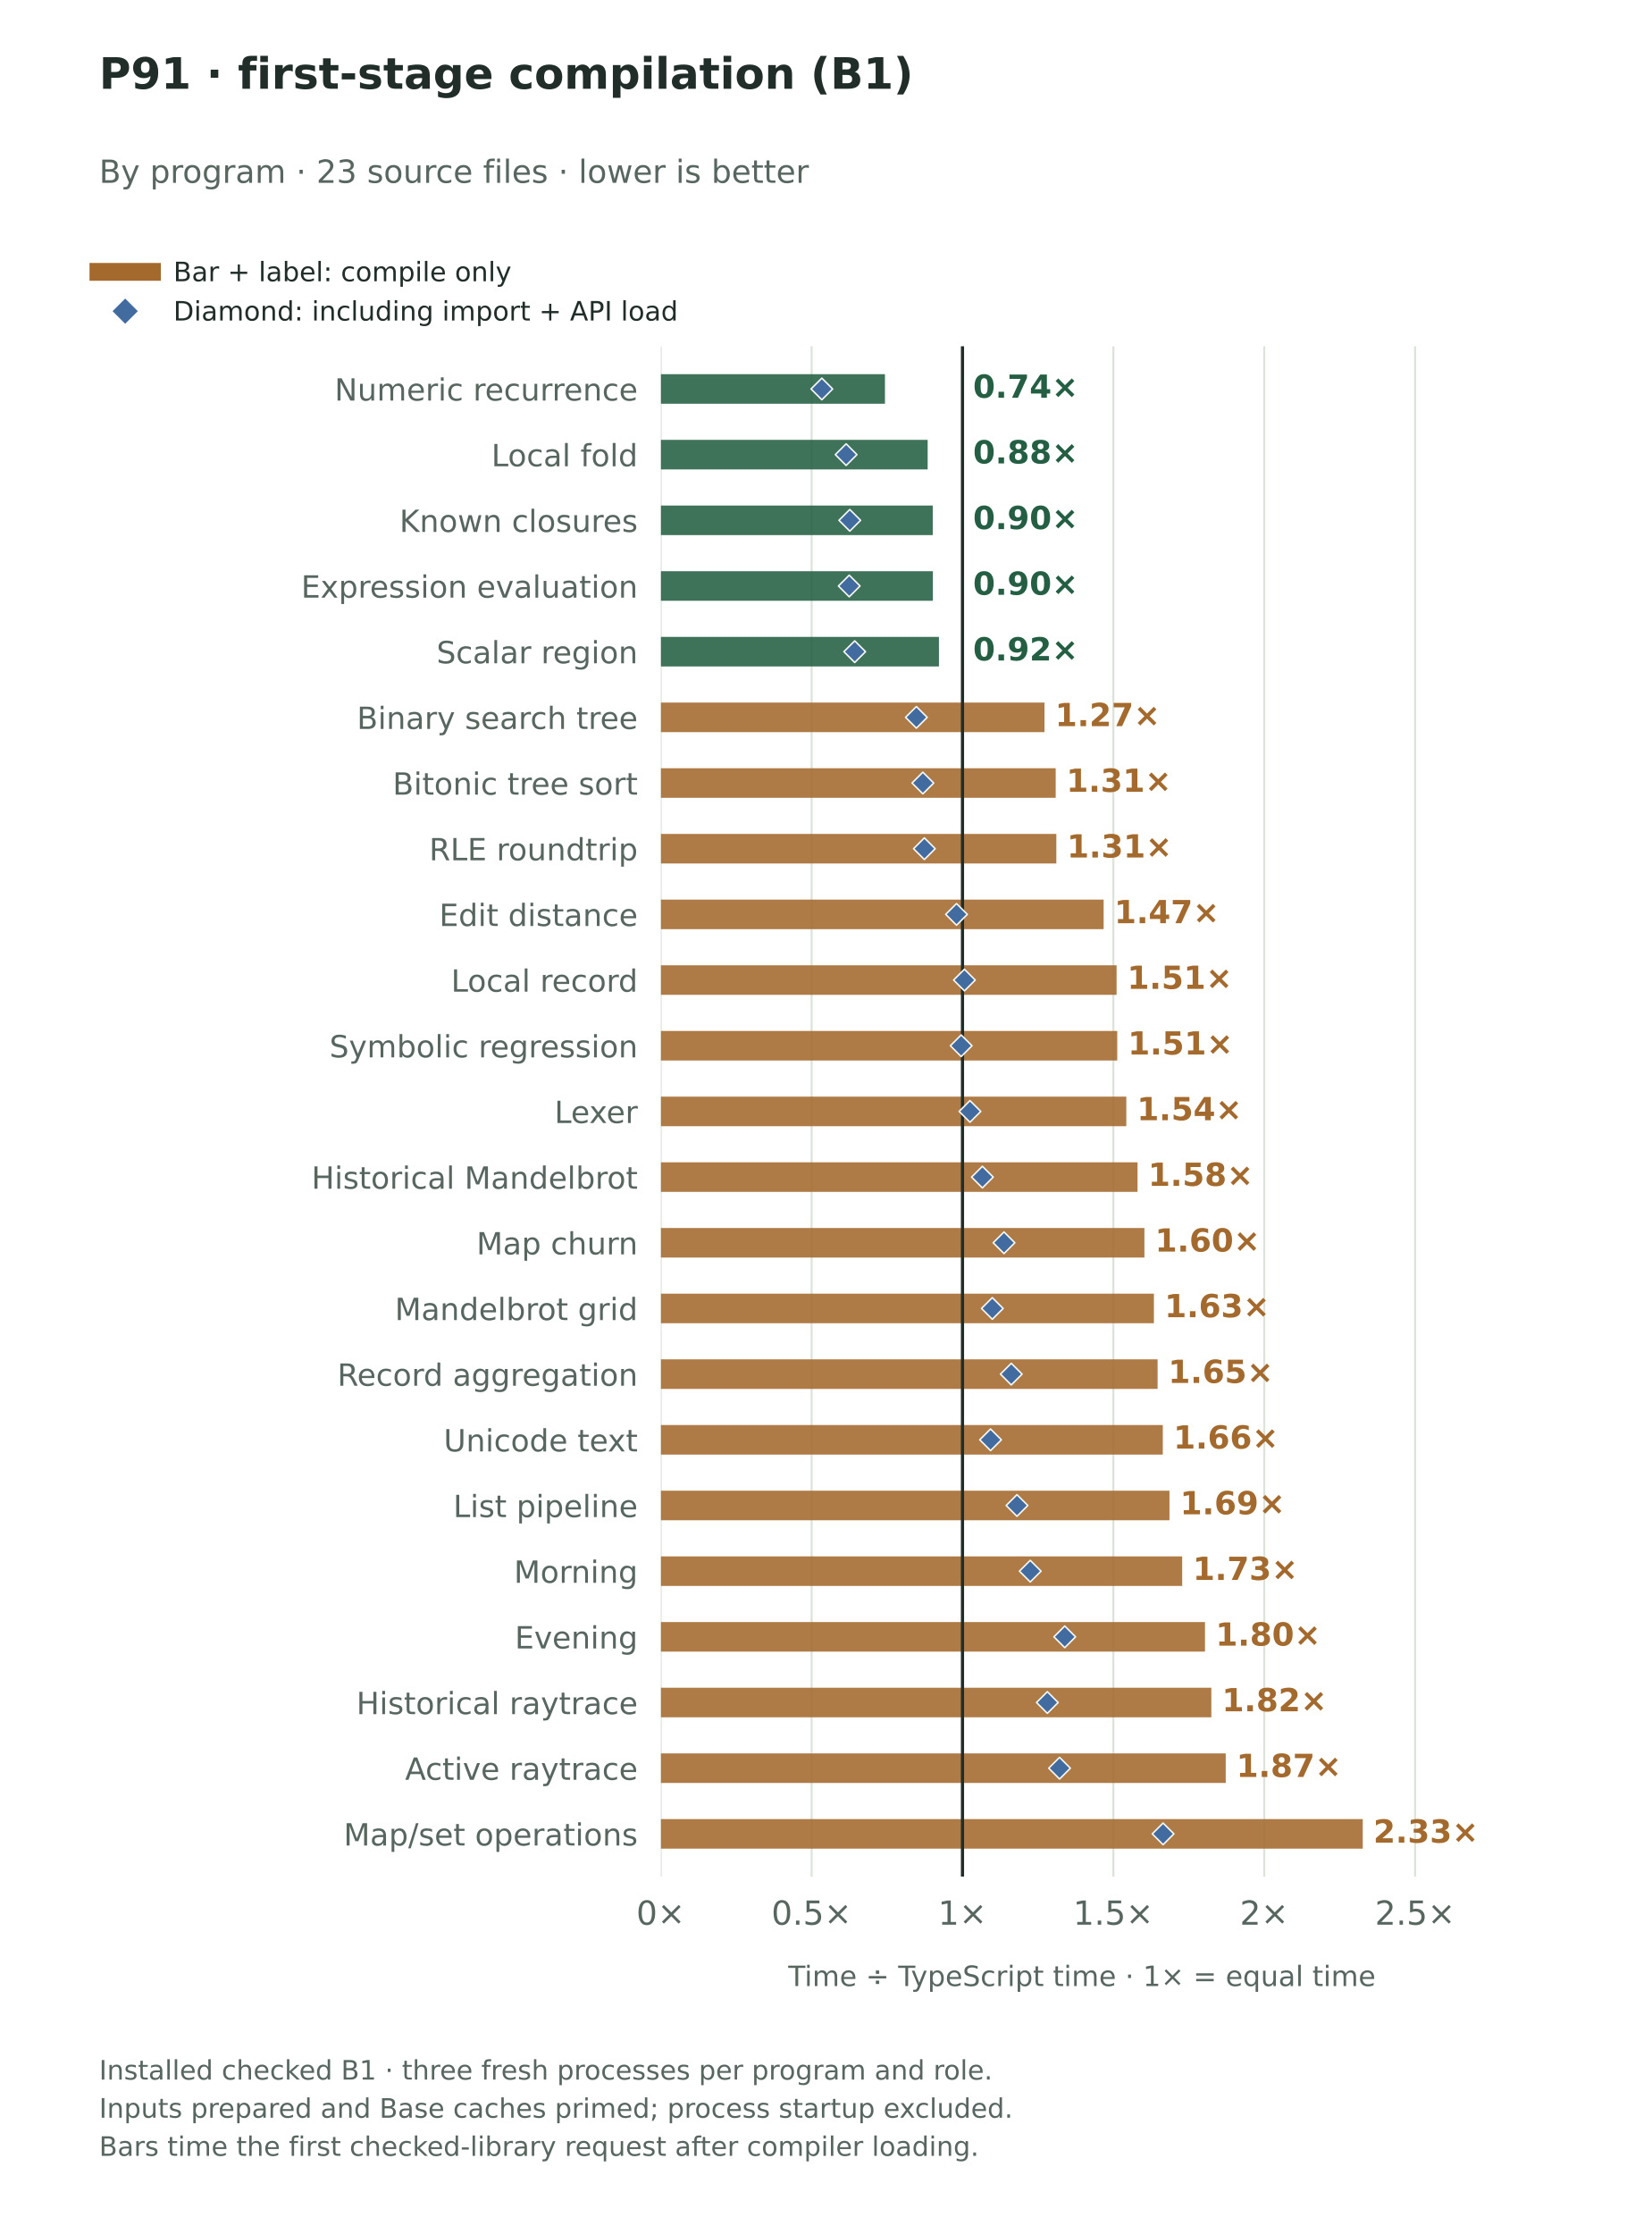
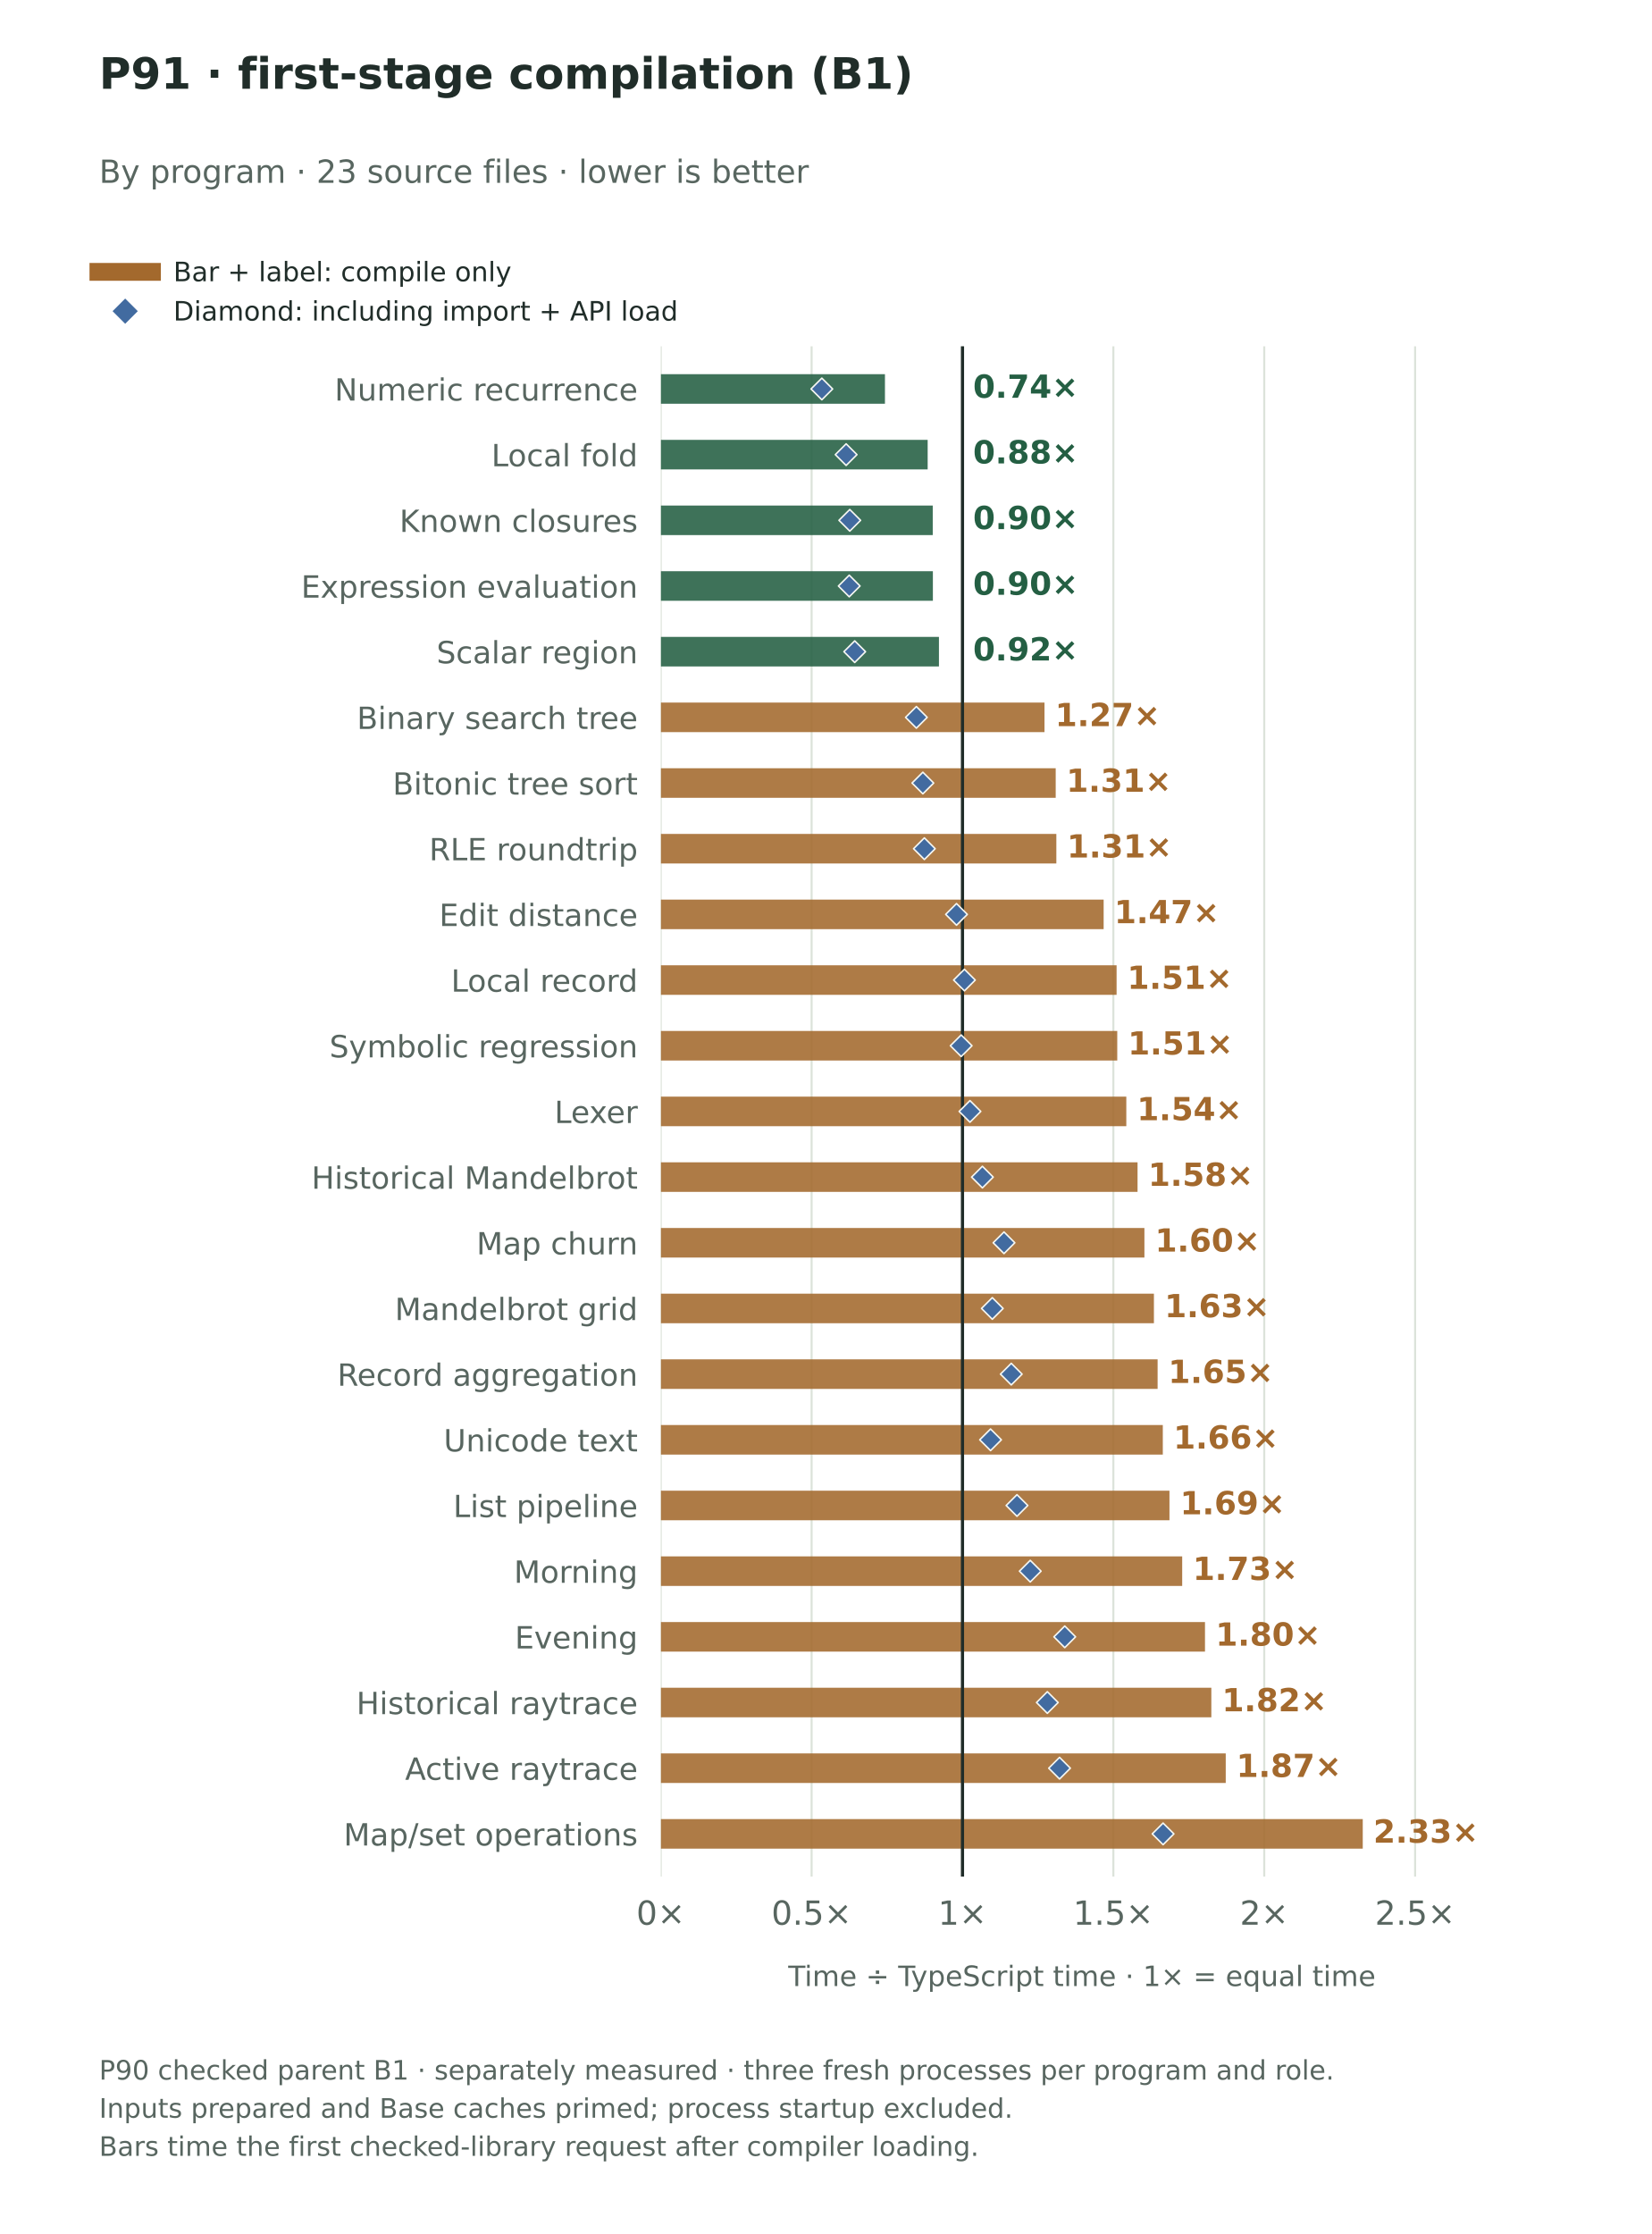
<svg xmlns="http://www.w3.org/2000/svg" xmlns:xlink="http://www.w3.org/1999/xlink" width="648pt" height="876.24pt" viewBox="0 0 648 876.24" version="1.1">
  <defs>
    <style type="text/css">*{stroke-linejoin: round; stroke-linecap: butt}</style>
  </defs>
  <g id="figure_1">
    <g id="patch_1">
      <path d="M 0 876.24  L 648 876.24  L 648 0  L 0 0  L 0 876.24  z " style="fill: none" />
    </g>
    <g id="axes_1">
      <g id="patch_2">
        <path d="M 259.2 736.042  L 589.68 736.042  L 589.68 135.817  L 259.2 135.817  L 259.2 736.042  z " style="fill: none" />
      </g>
      <g id="matplotlib.axis_1">
        <g id="xtick_1">
          <g id="line2d_1">
            <path d="M 259.2 736.042  L 259.2 135.817  " clip-path="url(#p5356287017)" style="fill: none; stroke: #dce3da; stroke-width: 0.8; stroke-linecap: square" />
          </g>
          <g id="line2d_2" />
          <g id="text_1">
            <text style="fill: #586660; font: 13px 'DejaVu Sans'; text-anchor: middle" x="259.2" y="754.92" transform="rotate(-0 259.2 754.9196)">0×</text>
          </g>
        </g>
        <g id="xtick_2">
          <g id="line2d_3">
            <path d="M 318.388 736.042  L 318.388 135.817  " clip-path="url(#p5356287017)" style="fill: none; stroke: #dce3da; stroke-width: 0.8; stroke-linecap: square" />
          </g>
          <g id="line2d_4" />
          <g id="text_2">
            <text style="fill: #586660; font: 13px 'DejaVu Sans'; text-anchor: middle" x="318.388" y="754.92" transform="rotate(-0 318.3879 754.9196)">0.5×</text>
          </g>
        </g>
        <g id="xtick_3">
          <g id="line2d_5">
            <path d="M 377.576 736.042  L 377.576 135.817  " clip-path="url(#p5356287017)" style="fill: none; stroke: #dce3da; stroke-width: 0.8; stroke-linecap: square" />
          </g>
          <g id="line2d_6" />
          <g id="text_3">
            <text style="fill: #586660; font: 13px 'DejaVu Sans'; text-anchor: middle" x="377.576" y="754.92" transform="rotate(-0 377.5758 754.9196)">1×</text>
          </g>
        </g>
        <g id="xtick_4">
          <g id="line2d_7">
            <path d="M 436.764 736.042  L 436.764 135.817  " clip-path="url(#p5356287017)" style="fill: none; stroke: #dce3da; stroke-width: 0.8; stroke-linecap: square" />
          </g>
          <g id="line2d_8" />
          <g id="text_4">
            <text style="fill: #586660; font: 13px 'DejaVu Sans'; text-anchor: middle" x="436.764" y="754.92" transform="rotate(-0 436.7636 754.9196)">1.5×</text>
          </g>
        </g>
        <g id="xtick_5">
          <g id="line2d_9">
            <path d="M 495.952 736.042  L 495.952 135.817  " clip-path="url(#p5356287017)" style="fill: none; stroke: #dce3da; stroke-width: 0.8; stroke-linecap: square" />
          </g>
          <g id="line2d_10" />
          <g id="text_5">
            <text style="fill: #586660; font: 13px 'DejaVu Sans'; text-anchor: middle" x="495.952" y="754.92" transform="rotate(-0 495.9515 754.9196)">2×</text>
          </g>
        </g>
        <g id="xtick_6">
          <g id="line2d_11">
            <path d="M 555.139 736.042  L 555.139 135.817  " clip-path="url(#p5356287017)" style="fill: none; stroke: #dce3da; stroke-width: 0.8; stroke-linecap: square" />
          </g>
          <g id="line2d_12" />
          <g id="text_6">
            <text style="fill: #586660; font: 13px 'DejaVu Sans'; text-anchor: middle" x="555.139" y="754.92" transform="rotate(-0 555.1394 754.9196)">2.5×</text>
          </g>
        </g>
        <g id="text_7">
          <text style="fill: #586660; font: 11px 'DejaVu Sans'; text-anchor: middle" x="424.44" y="778.981" transform="rotate(-0 424.44 778.9814)">Time ÷ TypeScript time · 1× = equal time</text>
        </g>
      </g>
      <g id="matplotlib.axis_2">
        <g id="ytick_1">
          <g id="line2d_13" />
          <g id="text_8">
            <text style="fill: #586660; font: 12px 'DejaVu Sans'; text-anchor: end" x="250.2" y="157.121" transform="rotate(-0 250.2 157.1207)">Numeric recurrence</text>
          </g>
        </g>
        <g id="ytick_2">
          <g id="line2d_14" />
          <g id="text_9">
            <text style="fill: #586660; font: 12px 'DejaVu Sans'; text-anchor: end" x="250.2" y="182.881" transform="rotate(-0 250.2 182.8814)">Local fold</text>
          </g>
        </g>
        <g id="ytick_3">
          <g id="line2d_15" />
          <g id="text_10">
            <text style="fill: #586660; font: 12px 'DejaVu Sans'; text-anchor: end" x="250.2" y="208.642" transform="rotate(-0 250.2 208.6421)">Known closures</text>
          </g>
        </g>
        <g id="ytick_4">
          <g id="line2d_16" />
          <g id="text_11">
            <text style="fill: #586660; font: 12px 'DejaVu Sans'; text-anchor: end" x="250.2" y="234.403" transform="rotate(-0 250.2 234.4028)">Expression evaluation</text>
          </g>
        </g>
        <g id="ytick_5">
          <g id="line2d_17" />
          <g id="text_12">
            <text style="fill: #586660; font: 12px 'DejaVu Sans'; text-anchor: end" x="250.2" y="260.164" transform="rotate(-0 250.2 260.1635)">Scalar region</text>
          </g>
        </g>
        <g id="ytick_6">
          <g id="line2d_18" />
          <g id="text_13">
            <text style="fill: #586660; font: 12px 'DejaVu Sans'; text-anchor: end" x="250.2" y="285.924" transform="rotate(-0 250.2 285.9242)">Binary search tree</text>
          </g>
        </g>
        <g id="ytick_7">
          <g id="line2d_19" />
          <g id="text_14">
            <text style="fill: #586660; font: 12px 'DejaVu Sans'; text-anchor: end" x="250.2" y="311.685" transform="rotate(-0 250.2 311.6849)">Bitonic tree sort</text>
          </g>
        </g>
        <g id="ytick_8">
          <g id="line2d_20" />
          <g id="text_15">
            <text style="fill: #586660; font: 12px 'DejaVu Sans'; text-anchor: end" x="250.2" y="337.446" transform="rotate(-0 250.2 337.4456)">RLE roundtrip</text>
          </g>
        </g>
        <g id="ytick_9">
          <g id="line2d_21" />
          <g id="text_16">
            <text style="fill: #586660; font: 12px 'DejaVu Sans'; text-anchor: end" x="250.2" y="363.206" transform="rotate(-0 250.2 363.2064)">Edit distance</text>
          </g>
        </g>
        <g id="ytick_10">
          <g id="line2d_22" />
          <g id="text_17">
            <text style="fill: #586660; font: 12px 'DejaVu Sans'; text-anchor: end" x="250.2" y="388.967" transform="rotate(-0 250.2 388.9671)">Local record</text>
          </g>
        </g>
        <g id="ytick_11">
          <g id="line2d_23" />
          <g id="text_18">
            <text style="fill: #586660; font: 12px 'DejaVu Sans'; text-anchor: end" x="250.2" y="414.728" transform="rotate(-0 250.2 414.7278)">Symbolic regression</text>
          </g>
        </g>
        <g id="ytick_12">
          <g id="line2d_24" />
          <g id="text_19">
            <text style="fill: #586660; font: 12px 'DejaVu Sans'; text-anchor: end" x="250.2" y="440.488" transform="rotate(-0 250.2 440.4885)">Lexer</text>
          </g>
        </g>
        <g id="ytick_13">
          <g id="line2d_25" />
          <g id="text_20">
            <text style="fill: #586660; font: 12px 'DejaVu Sans'; text-anchor: end" x="250.2" y="466.249" transform="rotate(-0 250.2 466.2492)">Historical Mandelbrot</text>
          </g>
        </g>
        <g id="ytick_14">
          <g id="line2d_26" />
          <g id="text_21">
            <text style="fill: #586660; font: 12px 'DejaVu Sans'; text-anchor: end" x="250.2" y="492.01" transform="rotate(-0 250.2 492.0099)">Map churn</text>
          </g>
        </g>
        <g id="ytick_15">
          <g id="line2d_27" />
          <g id="text_22">
            <text style="fill: #586660; font: 12px 'DejaVu Sans'; text-anchor: end" x="250.2" y="517.771" transform="rotate(-0 250.2 517.7706)">Mandelbrot grid</text>
          </g>
        </g>
        <g id="ytick_16">
          <g id="line2d_28" />
          <g id="text_23">
            <text style="fill: #586660; font: 12px 'DejaVu Sans'; text-anchor: end" x="250.2" y="543.531" transform="rotate(-0 250.2 543.5313)">Record aggregation</text>
          </g>
        </g>
        <g id="ytick_17">
          <g id="line2d_29" />
          <g id="text_24">
            <text style="fill: #586660; font: 12px 'DejaVu Sans'; text-anchor: end" x="250.2" y="569.292" transform="rotate(-0 250.2 569.292)">Unicode text</text>
          </g>
        </g>
        <g id="ytick_18">
          <g id="line2d_30" />
          <g id="text_25">
            <text style="fill: #586660; font: 12px 'DejaVu Sans'; text-anchor: end" x="250.2" y="595.053" transform="rotate(-0 250.2 595.0527)">List pipeline</text>
          </g>
        </g>
        <g id="ytick_19">
          <g id="line2d_31" />
          <g id="text_26">
            <text style="fill: #586660; font: 12px 'DejaVu Sans'; text-anchor: end" x="250.2" y="620.813" transform="rotate(-0 250.2 620.8134)">Morning</text>
          </g>
        </g>
        <g id="ytick_20">
          <g id="line2d_32" />
          <g id="text_27">
            <text style="fill: #586660; font: 12px 'DejaVu Sans'; text-anchor: end" x="250.2" y="646.574" transform="rotate(-0 250.2 646.5741)">Evening</text>
          </g>
        </g>
        <g id="ytick_21">
          <g id="line2d_33" />
          <g id="text_28">
            <text style="fill: #586660; font: 12px 'DejaVu Sans'; text-anchor: end" x="250.2" y="672.335" transform="rotate(-0 250.2 672.3348)">Historical raytrace</text>
          </g>
        </g>
        <g id="ytick_22">
          <g id="line2d_34" />
          <g id="text_29">
            <text style="fill: #586660; font: 12px 'DejaVu Sans'; text-anchor: end" x="250.2" y="698.096" transform="rotate(-0 250.2 698.0955)">Active raytrace</text>
          </g>
        </g>
        <g id="ytick_23">
          <g id="line2d_35" />
          <g id="text_30">
            <text style="fill: #586660; font: 12px 'DejaVu Sans'; text-anchor: end" x="250.2" y="723.856" transform="rotate(-0 250.2 723.8562)">Map/set operations</text>
          </g>
        </g>
      </g>
      <g id="patch_3">
        <path d="M 259.2 146.765  L 347.161 146.765  L 347.161 158.358  L 259.2 158.358  z " clip-path="url(#p5356287017)" style="fill: #245f43; opacity: 0.88" />
      </g>
      <g id="patch_4">
        <path d="M 259.2 172.526  L 363.917 172.526  L 363.917 184.119  L 259.2 184.119  z " clip-path="url(#p5356287017)" style="fill: #245f43; opacity: 0.88" />
      </g>
      <g id="patch_5">
        <path d="M 259.2 198.287  L 365.908 198.287  L 365.908 209.879  L 259.2 209.879  z " clip-path="url(#p5356287017)" style="fill: #245f43; opacity: 0.88" />
      </g>
      <g id="patch_6">
        <path d="M 259.2 224.048  L 365.963 224.048  L 365.963 235.64  L 259.2 235.64  z " clip-path="url(#p5356287017)" style="fill: #245f43; opacity: 0.88" />
      </g>
      <g id="patch_7">
        <path d="M 259.2 249.808  L 368.34 249.808  L 368.34 261.401  L 259.2 261.401  z " clip-path="url(#p5356287017)" style="fill: #245f43; opacity: 0.88" />
      </g>
      <g id="patch_8">
        <path d="M 259.2 275.569  L 409.746 275.569  L 409.746 287.161  L 259.2 287.161  z " clip-path="url(#p5356287017)" style="fill: #a3692d; opacity: 0.88" />
      </g>
      <g id="patch_9">
        <path d="M 259.2 301.33  L 414.144 301.33  L 414.144 312.922  L 259.2 312.922  z " clip-path="url(#p5356287017)" style="fill: #a3692d; opacity: 0.88" />
      </g>
      <g id="patch_10">
        <path d="M 259.2 327.09  L 414.394 327.09  L 414.394 338.683  L 259.2 338.683  z " clip-path="url(#p5356287017)" style="fill: #a3692d; opacity: 0.88" />
      </g>
      <g id="patch_11">
        <path d="M 259.2 352.851  L 432.949 352.851  L 432.949 364.443  L 259.2 364.443  z " clip-path="url(#p5356287017)" style="fill: #a3692d; opacity: 0.88" />
      </g>
      <g id="patch_12">
        <path d="M 259.2 378.612  L 438.032 378.612  L 438.032 390.204  L 259.2 390.204  z " clip-path="url(#p5356287017)" style="fill: #a3692d; opacity: 0.88" />
      </g>
      <g id="patch_13">
        <path d="M 259.2 404.373  L 438.291 404.373  L 438.291 415.965  L 259.2 415.965  z " clip-path="url(#p5356287017)" style="fill: #a3692d; opacity: 0.88" />
      </g>
      <g id="patch_14">
        <path d="M 259.2 430.133  L 441.842 430.133  L 441.842 441.726  L 259.2 441.726  z " clip-path="url(#p5356287017)" style="fill: #a3692d; opacity: 0.88" />
      </g>
      <g id="patch_15">
        <path d="M 259.2 455.894  L 446.251 455.894  L 446.251 467.486  L 259.2 467.486  z " clip-path="url(#p5356287017)" style="fill: #a3692d; opacity: 0.88" />
      </g>
      <g id="patch_16">
        <path d="M 259.2 481.655  L 448.941 481.655  L 448.941 493.247  L 259.2 493.247  z " clip-path="url(#p5356287017)" style="fill: #a3692d; opacity: 0.88" />
      </g>
      <g id="patch_17">
        <path d="M 259.2 507.415  L 452.674 507.415  L 452.674 519.008  L 259.2 519.008  z " clip-path="url(#p5356287017)" style="fill: #a3692d; opacity: 0.88" />
      </g>
      <g id="patch_18">
        <path d="M 259.2 533.176  L 454.12 533.176  L 454.12 544.768  L 259.2 544.768  z " clip-path="url(#p5356287017)" style="fill: #a3692d; opacity: 0.88" />
      </g>
      <g id="patch_19">
        <path d="M 259.2 558.937  L 456.16 558.937  L 456.16 570.529  L 259.2 570.529  z " clip-path="url(#p5356287017)" style="fill: #a3692d; opacity: 0.88" />
      </g>
      <g id="patch_20">
        <path d="M 259.2 584.697  L 458.772 584.697  L 458.772 596.29  L 259.2 596.29  z " clip-path="url(#p5356287017)" style="fill: #a3692d; opacity: 0.88" />
      </g>
      <g id="patch_21">
        <path d="M 259.2 610.458  L 463.764 610.458  L 463.764 622.05  L 259.2 622.05  z " clip-path="url(#p5356287017)" style="fill: #a3692d; opacity: 0.88" />
      </g>
      <g id="patch_22">
        <path d="M 259.2 636.219  L 472.707 636.219  L 472.707 647.811  L 259.2 647.811  z " clip-path="url(#p5356287017)" style="fill: #a3692d; opacity: 0.88" />
      </g>
      <g id="patch_23">
        <path d="M 259.2 661.98  L 475.197 661.98  L 475.197 673.572  L 259.2 673.572  z " clip-path="url(#p5356287017)" style="fill: #a3692d; opacity: 0.88" />
      </g>
      <g id="patch_24">
        <path d="M 259.2 687.74  L 480.846 687.74  L 480.846 699.333  L 259.2 699.333  z " clip-path="url(#p5356287017)" style="fill: #a3692d; opacity: 0.88" />
      </g>
      <g id="patch_25">
        <path d="M 259.2 713.501  L 534.6 713.501  L 534.6 725.093  L 259.2 725.093  z " clip-path="url(#p5356287017)" style="fill: #a3692d; opacity: 0.88" />
      </g>
      <g id="line2d_36">
        <path d="M 377.576 736.042  L 377.576 135.817  " clip-path="url(#p5356287017)" style="fill: none; stroke: #202d29; stroke-width: 1.25; stroke-linecap: square" />
      </g>
      <g id="text_31">
        <text style="fill: #245f43; font: 700 12.5px 'DejaVu Sans'; text-anchor: start" x="381.719" y="156.011" transform="rotate(-0 381.7189 156.0109)">0.74×</text>
      </g>
      <g id="text_32">
        <text style="fill: #245f43; font: 700 12.5px 'DejaVu Sans'; text-anchor: start" x="381.719" y="181.772" transform="rotate(-0 381.7189 181.7716)">0.88×</text>
      </g>
      <g id="text_33">
        <text style="fill: #245f43; font: 700 12.5px 'DejaVu Sans'; text-anchor: start" x="381.719" y="207.532" transform="rotate(-0 381.7189 207.5323)">0.90×</text>
      </g>
      <g id="text_34">
        <text style="fill: #245f43; font: 700 12.5px 'DejaVu Sans'; text-anchor: start" x="381.719" y="233.293" transform="rotate(-0 381.7189 233.293)">0.90×</text>
      </g>
      <g id="text_35">
        <text style="fill: #245f43; font: 700 12.5px 'DejaVu Sans'; text-anchor: start" x="381.719" y="259.054" transform="rotate(-0 381.7189 259.0537)">0.92×</text>
      </g>
      <g id="text_36">
        <text style="fill: #a3692d; font: 700 12.5px 'DejaVu Sans'; text-anchor: start" x="413.889" y="284.814" transform="rotate(-0 413.8893 284.8144)">1.27×</text>
      </g>
      <g id="text_37">
        <text style="fill: #a3692d; font: 700 12.5px 'DejaVu Sans'; text-anchor: start" x="418.287" y="310.575" transform="rotate(-0 418.287 310.5751)">1.31×</text>
      </g>
      <g id="text_38">
        <text style="fill: #a3692d; font: 700 12.5px 'DejaVu Sans'; text-anchor: start" x="418.537" y="336.336" transform="rotate(-0 418.5374 336.3358)">1.31×</text>
      </g>
      <g id="text_39">
        <text style="fill: #a3692d; font: 700 12.5px 'DejaVu Sans'; text-anchor: start" x="437.092" y="362.097" transform="rotate(-0 437.0917 362.0965)">1.47×</text>
      </g>
      <g id="text_40">
        <text style="fill: #a3692d; font: 700 12.5px 'DejaVu Sans'; text-anchor: start" x="442.175" y="387.857" transform="rotate(-0 442.1753 387.8572)">1.51×</text>
      </g>
      <g id="text_41">
        <text style="fill: #a3692d; font: 700 12.5px 'DejaVu Sans'; text-anchor: start" x="442.434" y="413.618" transform="rotate(-0 442.4338 413.6179)">1.51×</text>
      </g>
      <g id="text_42">
        <text style="fill: #a3692d; font: 700 12.5px 'DejaVu Sans'; text-anchor: start" x="445.985" y="439.379" transform="rotate(-0 445.9854 439.3786)">1.54×</text>
      </g>
      <g id="text_43">
        <text style="fill: #a3692d; font: 700 12.5px 'DejaVu Sans'; text-anchor: start" x="450.394" y="465.139" transform="rotate(-0 450.3941 465.1393)">1.58×</text>
      </g>
      <g id="text_44">
        <text style="fill: #a3692d; font: 700 12.5px 'DejaVu Sans'; text-anchor: start" x="453.084" y="490.9" transform="rotate(-0 453.0844 490.9)">1.60×</text>
      </g>
      <g id="text_45">
        <text style="fill: #a3692d; font: 700 12.5px 'DejaVu Sans'; text-anchor: start" x="456.817" y="516.661" transform="rotate(-0 456.817 516.6607)">1.63×</text>
      </g>
      <g id="text_46">
        <text style="fill: #a3692d; font: 700 12.5px 'DejaVu Sans'; text-anchor: start" x="458.263" y="542.421" transform="rotate(-0 458.2629 542.4214)">1.65×</text>
      </g>
      <g id="text_47">
        <text style="fill: #a3692d; font: 700 12.5px 'DejaVu Sans'; text-anchor: start" x="460.303" y="568.182" transform="rotate(-0 460.3034 568.1821)">1.66×</text>
      </g>
      <g id="text_48">
        <text style="fill: #a3692d; font: 700 12.5px 'DejaVu Sans'; text-anchor: start" x="462.915" y="593.943" transform="rotate(-0 462.915 593.9428)">1.69×</text>
      </g>
      <g id="text_49">
        <text style="fill: #a3692d; font: 700 12.5px 'DejaVu Sans'; text-anchor: start" x="467.907" y="619.704" transform="rotate(-0 467.907 619.7035)">1.73×</text>
      </g>
      <g id="text_50">
        <text style="fill: #a3692d; font: 700 12.5px 'DejaVu Sans'; text-anchor: start" x="476.85" y="645.464" transform="rotate(-0 476.85 645.4642)">1.80×</text>
      </g>
      <g id="text_51">
        <text style="fill: #a3692d; font: 700 12.5px 'DejaVu Sans'; text-anchor: start" x="479.34" y="671.225" transform="rotate(-0 479.3403 671.225)">1.82×</text>
      </g>
      <g id="text_52">
        <text style="fill: #a3692d; font: 700 12.5px 'DejaVu Sans'; text-anchor: start" x="484.99" y="696.986" transform="rotate(-0 484.9895 696.9857)">1.87×</text>
      </g>
      <g id="text_53">
        <text style="fill: #a3692d; font: 700 12.5px 'DejaVu Sans'; text-anchor: start" x="538.743" y="722.746" transform="rotate(-0 538.7432 722.7464)">2.33×</text>
      </g>
      <g id="PathCollection_1">
        <defs>
          <path id="ma99427a949" d="M -0 4.243  L 4.243 0  L 0 -4.243  L -4.243 -0  z " style="stroke: #f6f7f2; stroke-width: 0.6" />
        </defs>
        <g clip-path="url(#p5356287017)">
          <use xlink:href="#ma99427a949" x="322.401" y="152.562" style="fill: #426ba0; stroke: #f6f7f2; stroke-width: 0.6" />
          <use xlink:href="#ma99427a949" x="331.935" y="178.322" style="fill: #426ba0; stroke: #f6f7f2; stroke-width: 0.6" />
          <use xlink:href="#ma99427a949" x="333.361" y="204.083" style="fill: #426ba0; stroke: #f6f7f2; stroke-width: 0.6" />
          <use xlink:href="#ma99427a949" x="333.148" y="229.844" style="fill: #426ba0; stroke: #f6f7f2; stroke-width: 0.6" />
          <use xlink:href="#ma99427a949" x="335.297" y="255.604" style="fill: #426ba0; stroke: #f6f7f2; stroke-width: 0.6" />
          <use xlink:href="#ma99427a949" x="359.491" y="281.365" style="fill: #426ba0; stroke: #f6f7f2; stroke-width: 0.6" />
          <use xlink:href="#ma99427a949" x="362.029" y="307.126" style="fill: #426ba0; stroke: #f6f7f2; stroke-width: 0.6" />
          <use xlink:href="#ma99427a949" x="362.623" y="332.887" style="fill: #426ba0; stroke: #f6f7f2; stroke-width: 0.6" />
          <use xlink:href="#ma99427a949" x="375.232" y="358.647" style="fill: #426ba0; stroke: #f6f7f2; stroke-width: 0.6" />
          <use xlink:href="#ma99427a949" x="378.336" y="384.408" style="fill: #426ba0; stroke: #f6f7f2; stroke-width: 0.6" />
          <use xlink:href="#ma99427a949" x="377.066" y="410.169" style="fill: #426ba0; stroke: #f6f7f2; stroke-width: 0.6" />
          <use xlink:href="#ma99427a949" x="380.507" y="435.929" style="fill: #426ba0; stroke: #f6f7f2; stroke-width: 0.6" />
          <use xlink:href="#ma99427a949" x="385.385" y="461.69" style="fill: #426ba0; stroke: #f6f7f2; stroke-width: 0.6" />
          <use xlink:href="#ma99427a949" x="393.861" y="487.451" style="fill: #426ba0; stroke: #f6f7f2; stroke-width: 0.6" />
          <use xlink:href="#ma99427a949" x="389.277" y="513.212" style="fill: #426ba0; stroke: #f6f7f2; stroke-width: 0.6" />
          <use xlink:href="#ma99427a949" x="396.713" y="538.972" style="fill: #426ba0; stroke: #f6f7f2; stroke-width: 0.6" />
          <use xlink:href="#ma99427a949" x="388.586" y="564.733" style="fill: #426ba0; stroke: #f6f7f2; stroke-width: 0.6" />
          <use xlink:href="#ma99427a949" x="398.952" y="590.494" style="fill: #426ba0; stroke: #f6f7f2; stroke-width: 0.6" />
          <use xlink:href="#ma99427a949" x="404.157" y="616.254" style="fill: #426ba0; stroke: #f6f7f2; stroke-width: 0.6" />
          <use xlink:href="#ma99427a949" x="417.69" y="642.015" style="fill: #426ba0; stroke: #f6f7f2; stroke-width: 0.6" />
          <use xlink:href="#ma99427a949" x="410.862" y="667.776" style="fill: #426ba0; stroke: #f6f7f2; stroke-width: 0.6" />
          <use xlink:href="#ma99427a949" x="415.652" y="693.536" style="fill: #426ba0; stroke: #f6f7f2; stroke-width: 0.6" />
          <use xlink:href="#ma99427a949" x="456.267" y="719.297" style="fill: #426ba0; stroke: #f6f7f2; stroke-width: 0.6" />
        </g>
      </g>
    </g>
    <g id="text_54">
      <text style="fill: #202d29; font: 700 17px 'DejaVu Sans'; text-anchor: start" x="38.88" y="34.823" transform="rotate(-0 38.88 34.82334)">P91 · first-stage compilation (B1)</text>
    </g>
    <g id="text_55">
      <text style="fill: #586660; font: 12.5px 'DejaVu Sans'; text-anchor: start" x="38.88" y="71.711" transform="rotate(-0 38.88 71.71109)">By program · 23 source files · lower is better</text>
    </g>
    <g id="text_56">
-       <text style="fill: #586660; font: 10.5px 'DejaVu Sans'" transform="translate(38.88 815.6735)">Installed checked B1 · three fresh processes per program and role.</text>
+       <text style="fill: #586660; font: 10.5px 'DejaVu Sans'" transform="translate(38.88 815.6735)">P90 checked parent B1 · separately measured · three fresh processes per program and role.</text>
      <text style="fill: #586660; font: 10.5px 'DejaVu Sans'" transform="translate(38.88 830.6226)">Inputs prepared and Base caches primed; process startup excluded.</text>
      <text style="fill: #586660; font: 10.5px 'DejaVu Sans'" transform="translate(38.88 845.5716)">Bars time the first checked-library request after compiler loading.</text>
    </g>
    <g id="legend_1">
      <g id="line2d_37">
        <path d="M 38.61 106.635  L 49.11 106.635  L 59.61 106.635  " style="fill: none; stroke: #a3692d; stroke-width: 7; stroke-linecap: square" />
      </g>
      <g id="text_57">
        <text style="fill: #202d29; font: 10.5px 'DejaVu Sans'; text-anchor: start" x="68.01" y="110.31" transform="rotate(-0 68.01 110.3098)">Bar + label: compile only</text>
      </g>
      <g id="line2d_38">
        <defs>
          <path id="m0b1ea7dc87" d="M -0 4.243  L 4.243 0  L 0 -4.243  L -4.243 -0  z " style="stroke: #426ba0; stroke-linejoin: miter" />
        </defs>
        <g>
          <use xlink:href="#m0b1ea7dc87" x="49.11" y="122.047" style="fill: #426ba0; stroke: #426ba0; stroke-linejoin: miter" />
        </g>
      </g>
      <g id="text_58">
        <text style="fill: #202d29; font: 10.5px 'DejaVu Sans'; text-anchor: start" x="68.01" y="125.722" transform="rotate(-0 68.01 125.7218)">Diamond: including import + API load</text>
      </g>
    </g>
  </g>
  <defs>
    <clipPath id="p5356287017">
      <rect x="259.2" y="135.817" width="330.48" height="600.224" />
    </clipPath>
  </defs>
</svg>
